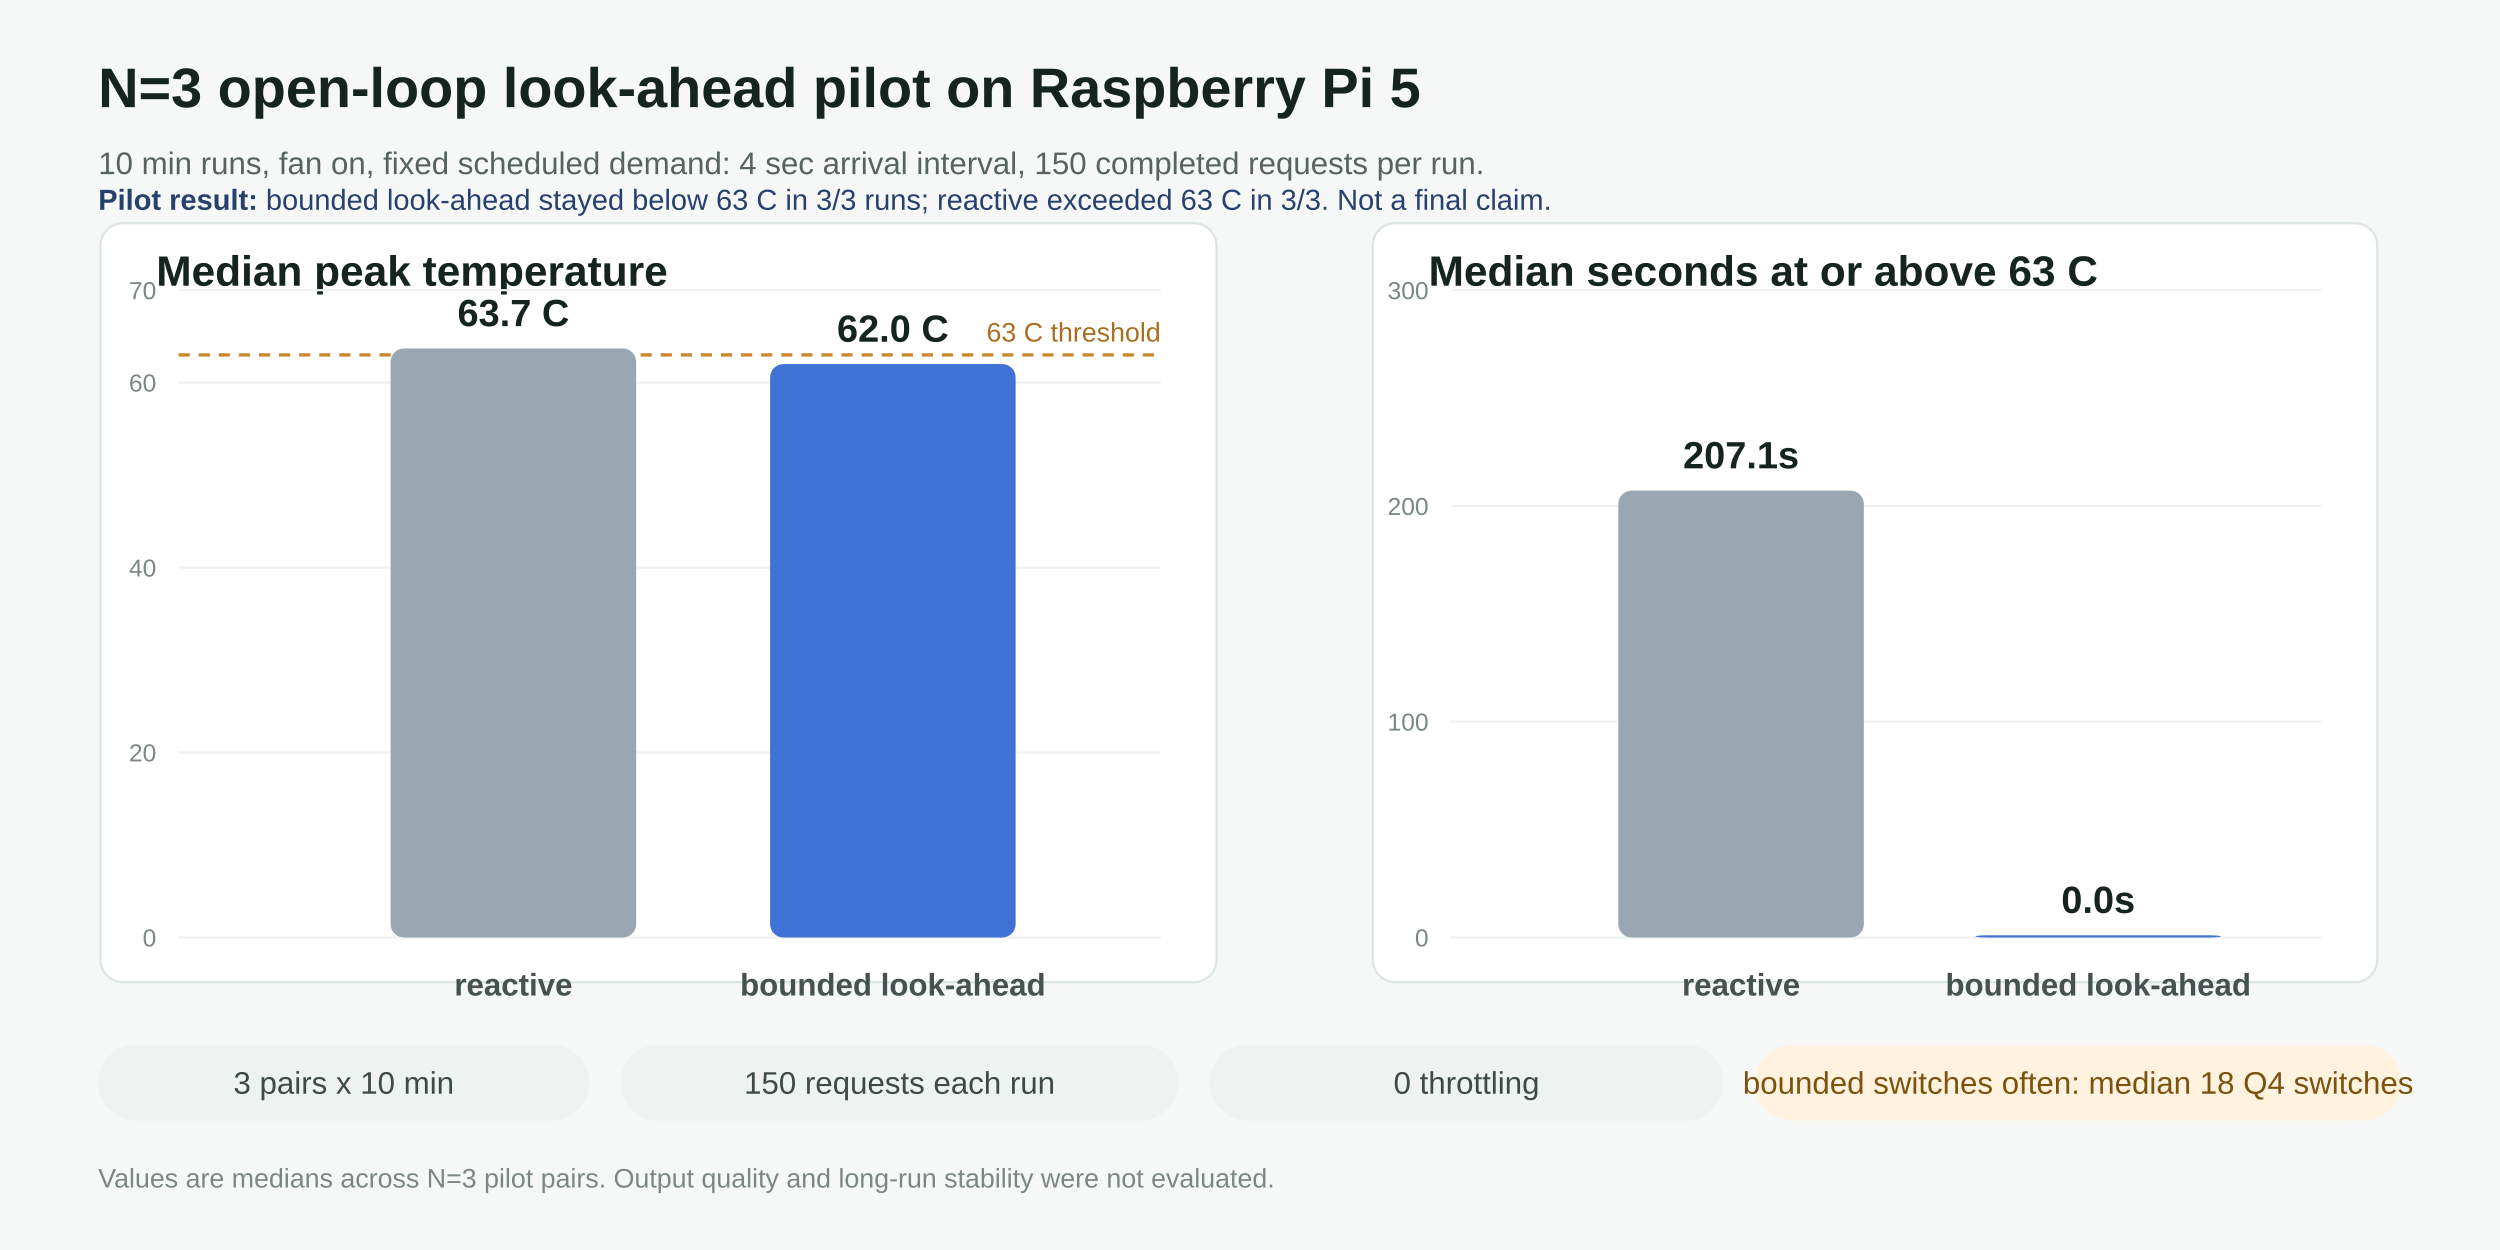
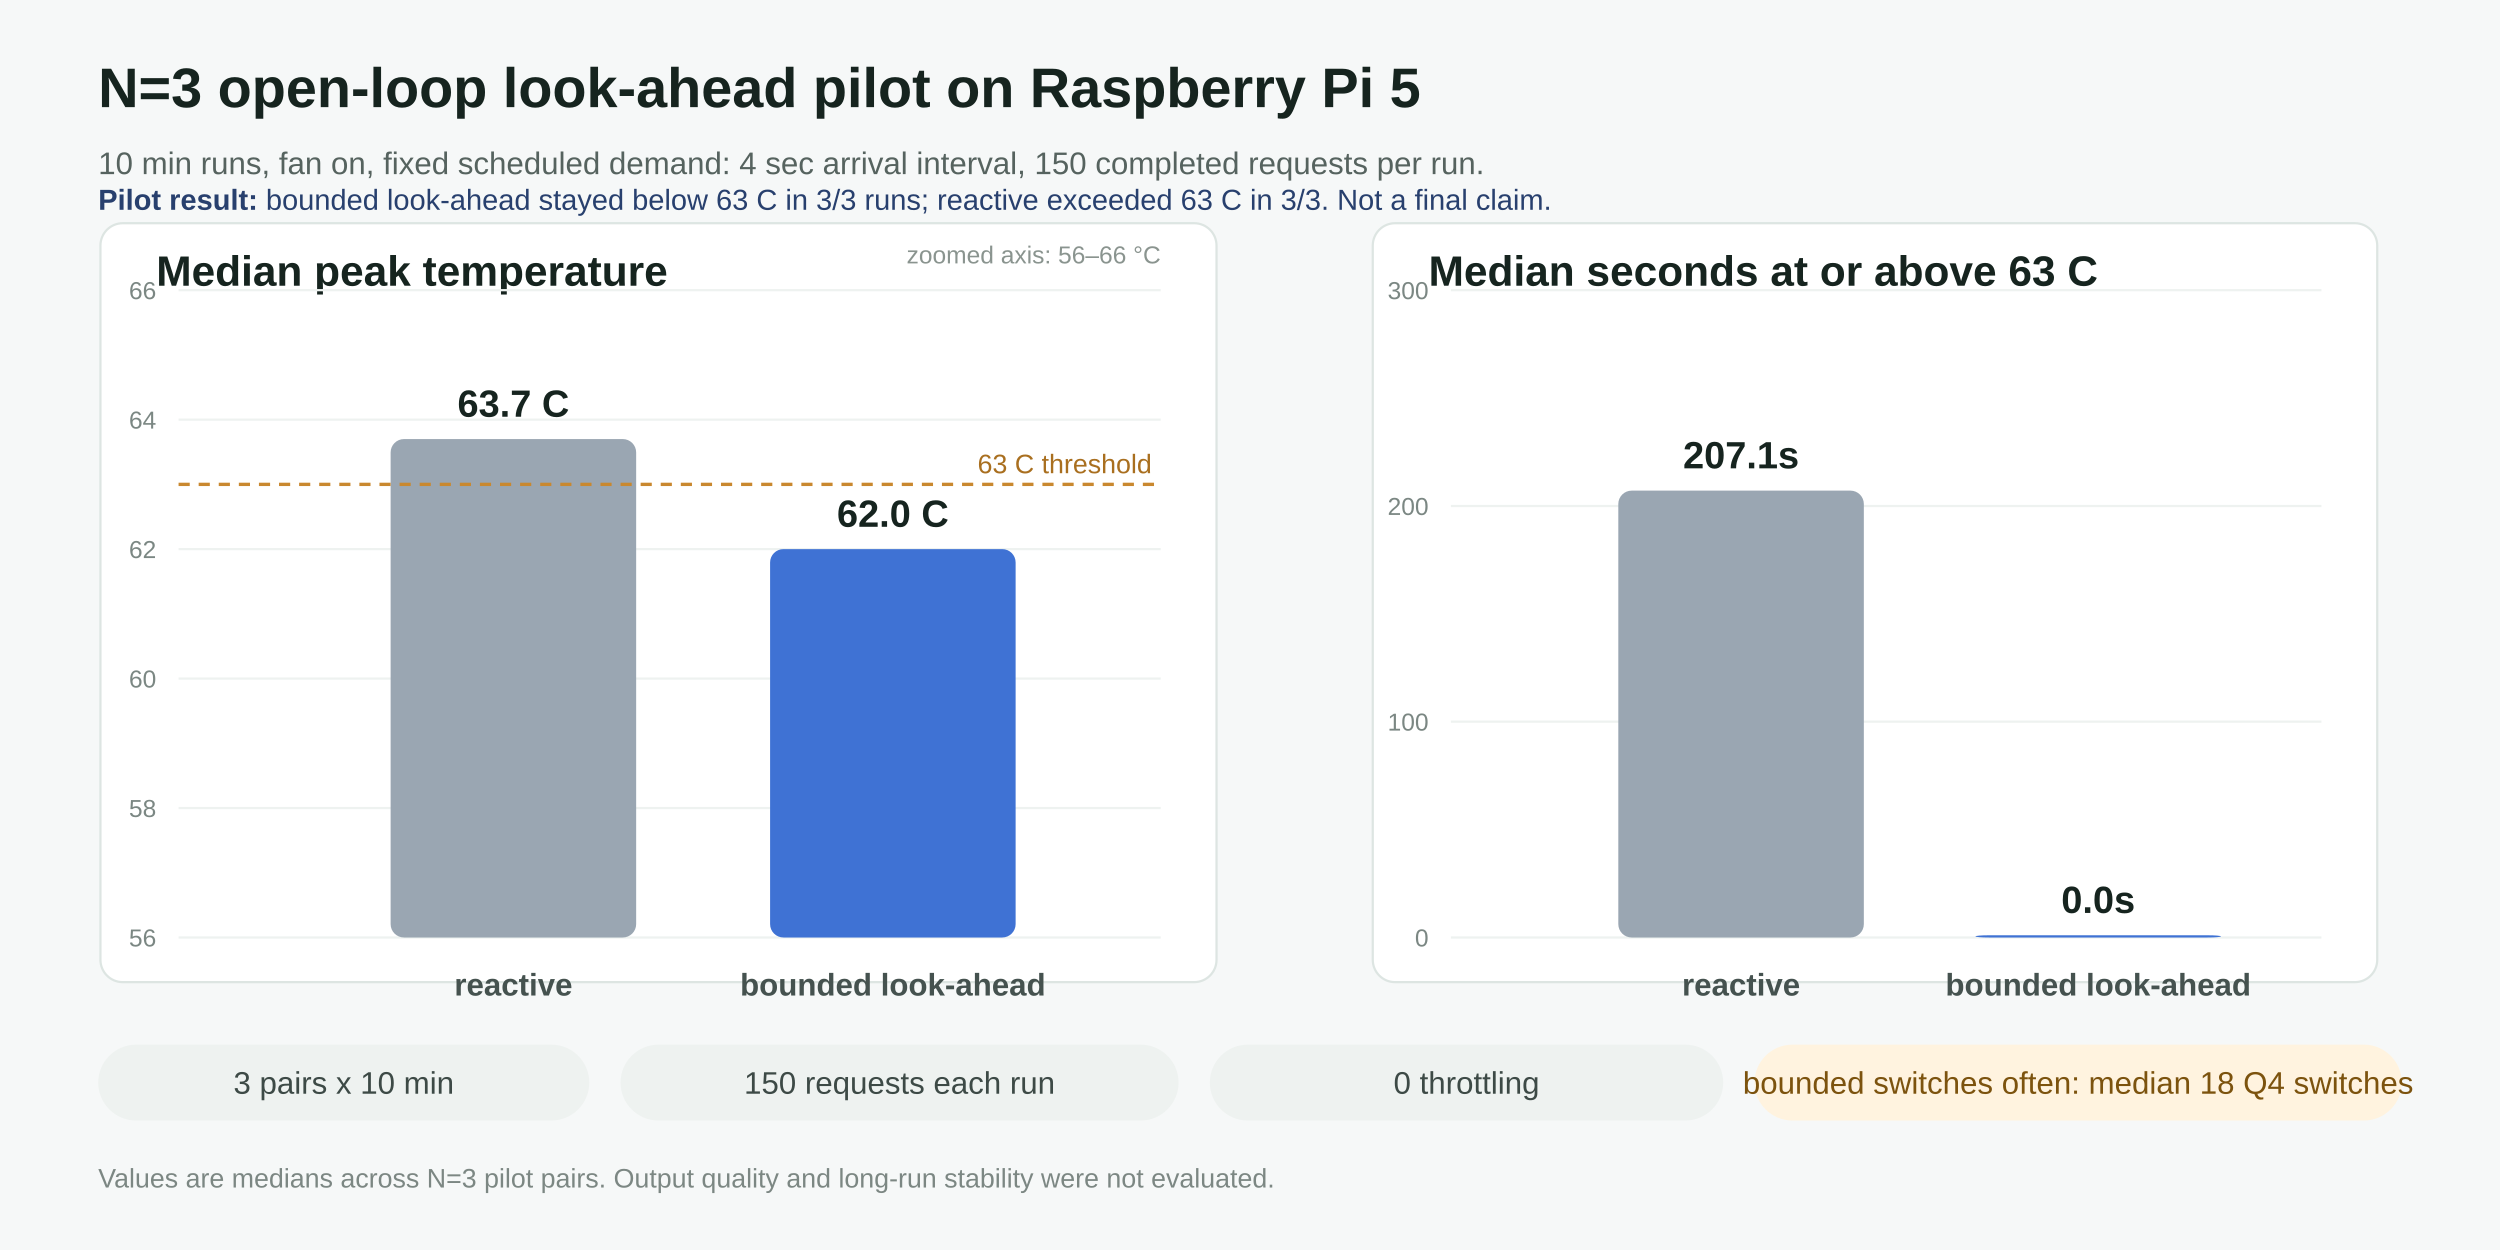
<svg xmlns="http://www.w3.org/2000/svg" width="1120" height="560" viewBox="0 0 1120 560" font-family="Arial, Helvetica, sans-serif">
  <rect width="1120" height="560" fill="#f6f8f8" />
  <text x="44" y="48" font-size="25" font-weight="700" fill="#16241f">N=3 open-loop look-ahead pilot on Raspberry Pi 5</text>
  <text x="44" y="78" font-size="14" fill="#56635f">10 min runs, fan on, fixed scheduled demand: 4 sec arrival interval, 150 completed requests per run.</text>
  <text x="44" y="94" font-size="13" fill="#28406e">
    <tspan font-weight="700">Pilot result:</tspan> bounded look-ahead stayed below 63 C in 3/3 runs; reactive exceeded 63 C in 3/3. Not a final claim.</text>
  <rect x="45" y="100" width="500" height="340" rx="10" fill="#ffffff" stroke="#dde5e2" />
  <rect x="615" y="100" width="450" height="340" rx="10" fill="#ffffff" stroke="#dde5e2" />
  <text x="70" y="128" font-size="19" font-weight="700" fill="#16241f">Median peak temperature</text>
  <text x="640" y="128" font-size="19" font-weight="700" fill="#16241f">Median seconds at or above 63 C</text>
  <line x1="80" y1="420.0" x2="520" y2="420.0" stroke="#eef2f0" />
-   <text x="70" y="424.0" text-anchor="end" font-size="11" fill="#7b8783">0</text>
-   <line x1="80" y1="337.1" x2="520" y2="337.1" stroke="#eef2f0" />
-   <text x="70" y="341.1" text-anchor="end" font-size="11" fill="#7b8783">20</text>
-   <line x1="80" y1="254.3" x2="520" y2="254.3" stroke="#eef2f0" />
-   <text x="70" y="258.3" text-anchor="end" font-size="11" fill="#7b8783">40</text>
-   <line x1="80" y1="171.4" x2="520" y2="171.4" stroke="#eef2f0" />
-   <text x="70" y="175.4" text-anchor="end" font-size="11" fill="#7b8783">60</text>
+   <text x="70" y="424.0" text-anchor="end" font-size="11" fill="#7b8783">56</text>
+   <line x1="80" y1="362.0" x2="520" y2="362.0" stroke="#eef2f0" />
+   <text x="70" y="366.0" text-anchor="end" font-size="11" fill="#7b8783">58</text>
+   <line x1="80" y1="304.0" x2="520" y2="304.0" stroke="#eef2f0" />
+   <text x="70" y="308.0" text-anchor="end" font-size="11" fill="#7b8783">60</text>
+   <line x1="80" y1="246.0" x2="520" y2="246.0" stroke="#eef2f0" />
+   <text x="70" y="250.0" text-anchor="end" font-size="11" fill="#7b8783">62</text>
+   <line x1="80" y1="188.0" x2="520" y2="188.0" stroke="#eef2f0" />
+   <text x="70" y="192.0" text-anchor="end" font-size="11" fill="#7b8783">64</text>
  <line x1="80" y1="130.0" x2="520" y2="130.0" stroke="#eef2f0" />
-   <text x="70" y="134.0" text-anchor="end" font-size="11" fill="#7b8783">70</text>
-   <line x1="80" y1="159.0" x2="520" y2="159.0" stroke="#c9882f" stroke-width="1.5" stroke-dasharray="5 4" />
-   <text x="520" y="153.0" text-anchor="end" font-size="12" fill="#a96f1f">63 C threshold</text>
-   <rect x="175" y="156.1" width="110" height="263.9" rx="6" fill="#9aa6b2" />
-   <text x="230.0" y="146.1" text-anchor="middle" font-size="17" font-weight="700" fill="#16241f">63.7 C</text>
+   <text x="70" y="134.0" text-anchor="end" font-size="11" fill="#7b8783">66</text>
+   <text x="520" y="118" text-anchor="end" font-size="11" fill="#8a948f">zoomed axis: 56–66 °C</text>
+   <rect x="175" y="196.7" width="110" height="223.3" rx="6" fill="#9aa6b2" />
+   <text x="230.0" y="186.7" text-anchor="middle" font-size="17" font-weight="700" fill="#16241f">63.7 C</text>
  <text x="230.0" y="446" text-anchor="middle" font-size="14" font-weight="700" fill="#45524f">reactive</text>
-   <rect x="345" y="163.1" width="110" height="256.9" rx="6" fill="#3f72d4" />
-   <text x="400.0" y="153.1" text-anchor="middle" font-size="17" font-weight="700" fill="#16241f">62.0 C</text>
+   <rect x="345" y="246.0" width="110" height="174.0" rx="6" fill="#3f72d4" />
+   <text x="400.0" y="236.0" text-anchor="middle" font-size="17" font-weight="700" fill="#16241f">62.0 C</text>
  <text x="400.0" y="446" text-anchor="middle" font-size="14" font-weight="700" fill="#45524f">bounded look-ahead</text>
+   <line x1="80" y1="217.0" x2="520" y2="217.0" stroke="#c9882f" stroke-width="1.5" stroke-dasharray="5 4" />
+   <text x="516" y="212.0" text-anchor="end" font-size="12" fill="#a96f1f">63 C threshold</text>
  <line x1="650" y1="420.0" x2="1040" y2="420.0" stroke="#eef2f0" />
  <text x="640" y="424.0" text-anchor="end" font-size="11" fill="#7b8783">0</text>
  <line x1="650" y1="323.3" x2="1040" y2="323.3" stroke="#eef2f0" />
  <text x="640" y="327.3" text-anchor="end" font-size="11" fill="#7b8783">100</text>
  <line x1="650" y1="226.7" x2="1040" y2="226.7" stroke="#eef2f0" />
  <text x="640" y="230.7" text-anchor="end" font-size="11" fill="#7b8783">200</text>
  <line x1="650" y1="130.0" x2="1040" y2="130.0" stroke="#eef2f0" />
  <text x="640" y="134.0" text-anchor="end" font-size="11" fill="#7b8783">300</text>
  <rect x="725" y="219.8" width="110" height="200.2" rx="6" fill="#9aa6b2" />
  <text x="780.0" y="209.8" text-anchor="middle" font-size="17" font-weight="700" fill="#16241f">207.1s</text>
  <text x="780.0" y="446" text-anchor="middle" font-size="14" font-weight="700" fill="#45524f">reactive</text>
  <rect x="885" y="419.0" width="110" height="1.0" rx="6" fill="#3f72d4" />
  <text x="940.0" y="409.0" text-anchor="middle" font-size="17" font-weight="700" fill="#16241f">0.0s</text>
  <text x="940.0" y="446" text-anchor="middle" font-size="14" font-weight="700" fill="#45524f">bounded look-ahead</text>
  <rect x="44" y="468" width="220" height="34" rx="17" fill="#eef2f0" />
  <text x="154" y="490" text-anchor="middle" font-size="14" fill="#3d4a46">3 pairs x 10 min</text>
  <rect x="278" y="468" width="250" height="34" rx="17" fill="#eef2f0" />
  <text x="403" y="490" text-anchor="middle" font-size="14" fill="#3d4a46">150 requests each run</text>
  <rect x="542" y="468" width="230" height="34" rx="17" fill="#eef2f0" />
  <text x="657" y="490" text-anchor="middle" font-size="14" fill="#3d4a46">0 throttling</text>
  <rect x="786" y="468" width="290" height="34" rx="17" fill="#fff3df" />
  <text x="931" y="490" text-anchor="middle" font-size="14" fill="#7c530e">bounded switches often: median 18 Q4 switches</text>
  <text x="44" y="532" font-size="12" fill="#7c8783">Values are medians across N=3 pilot pairs. Output quality and long-run stability were not evaluated.</text>
</svg>
